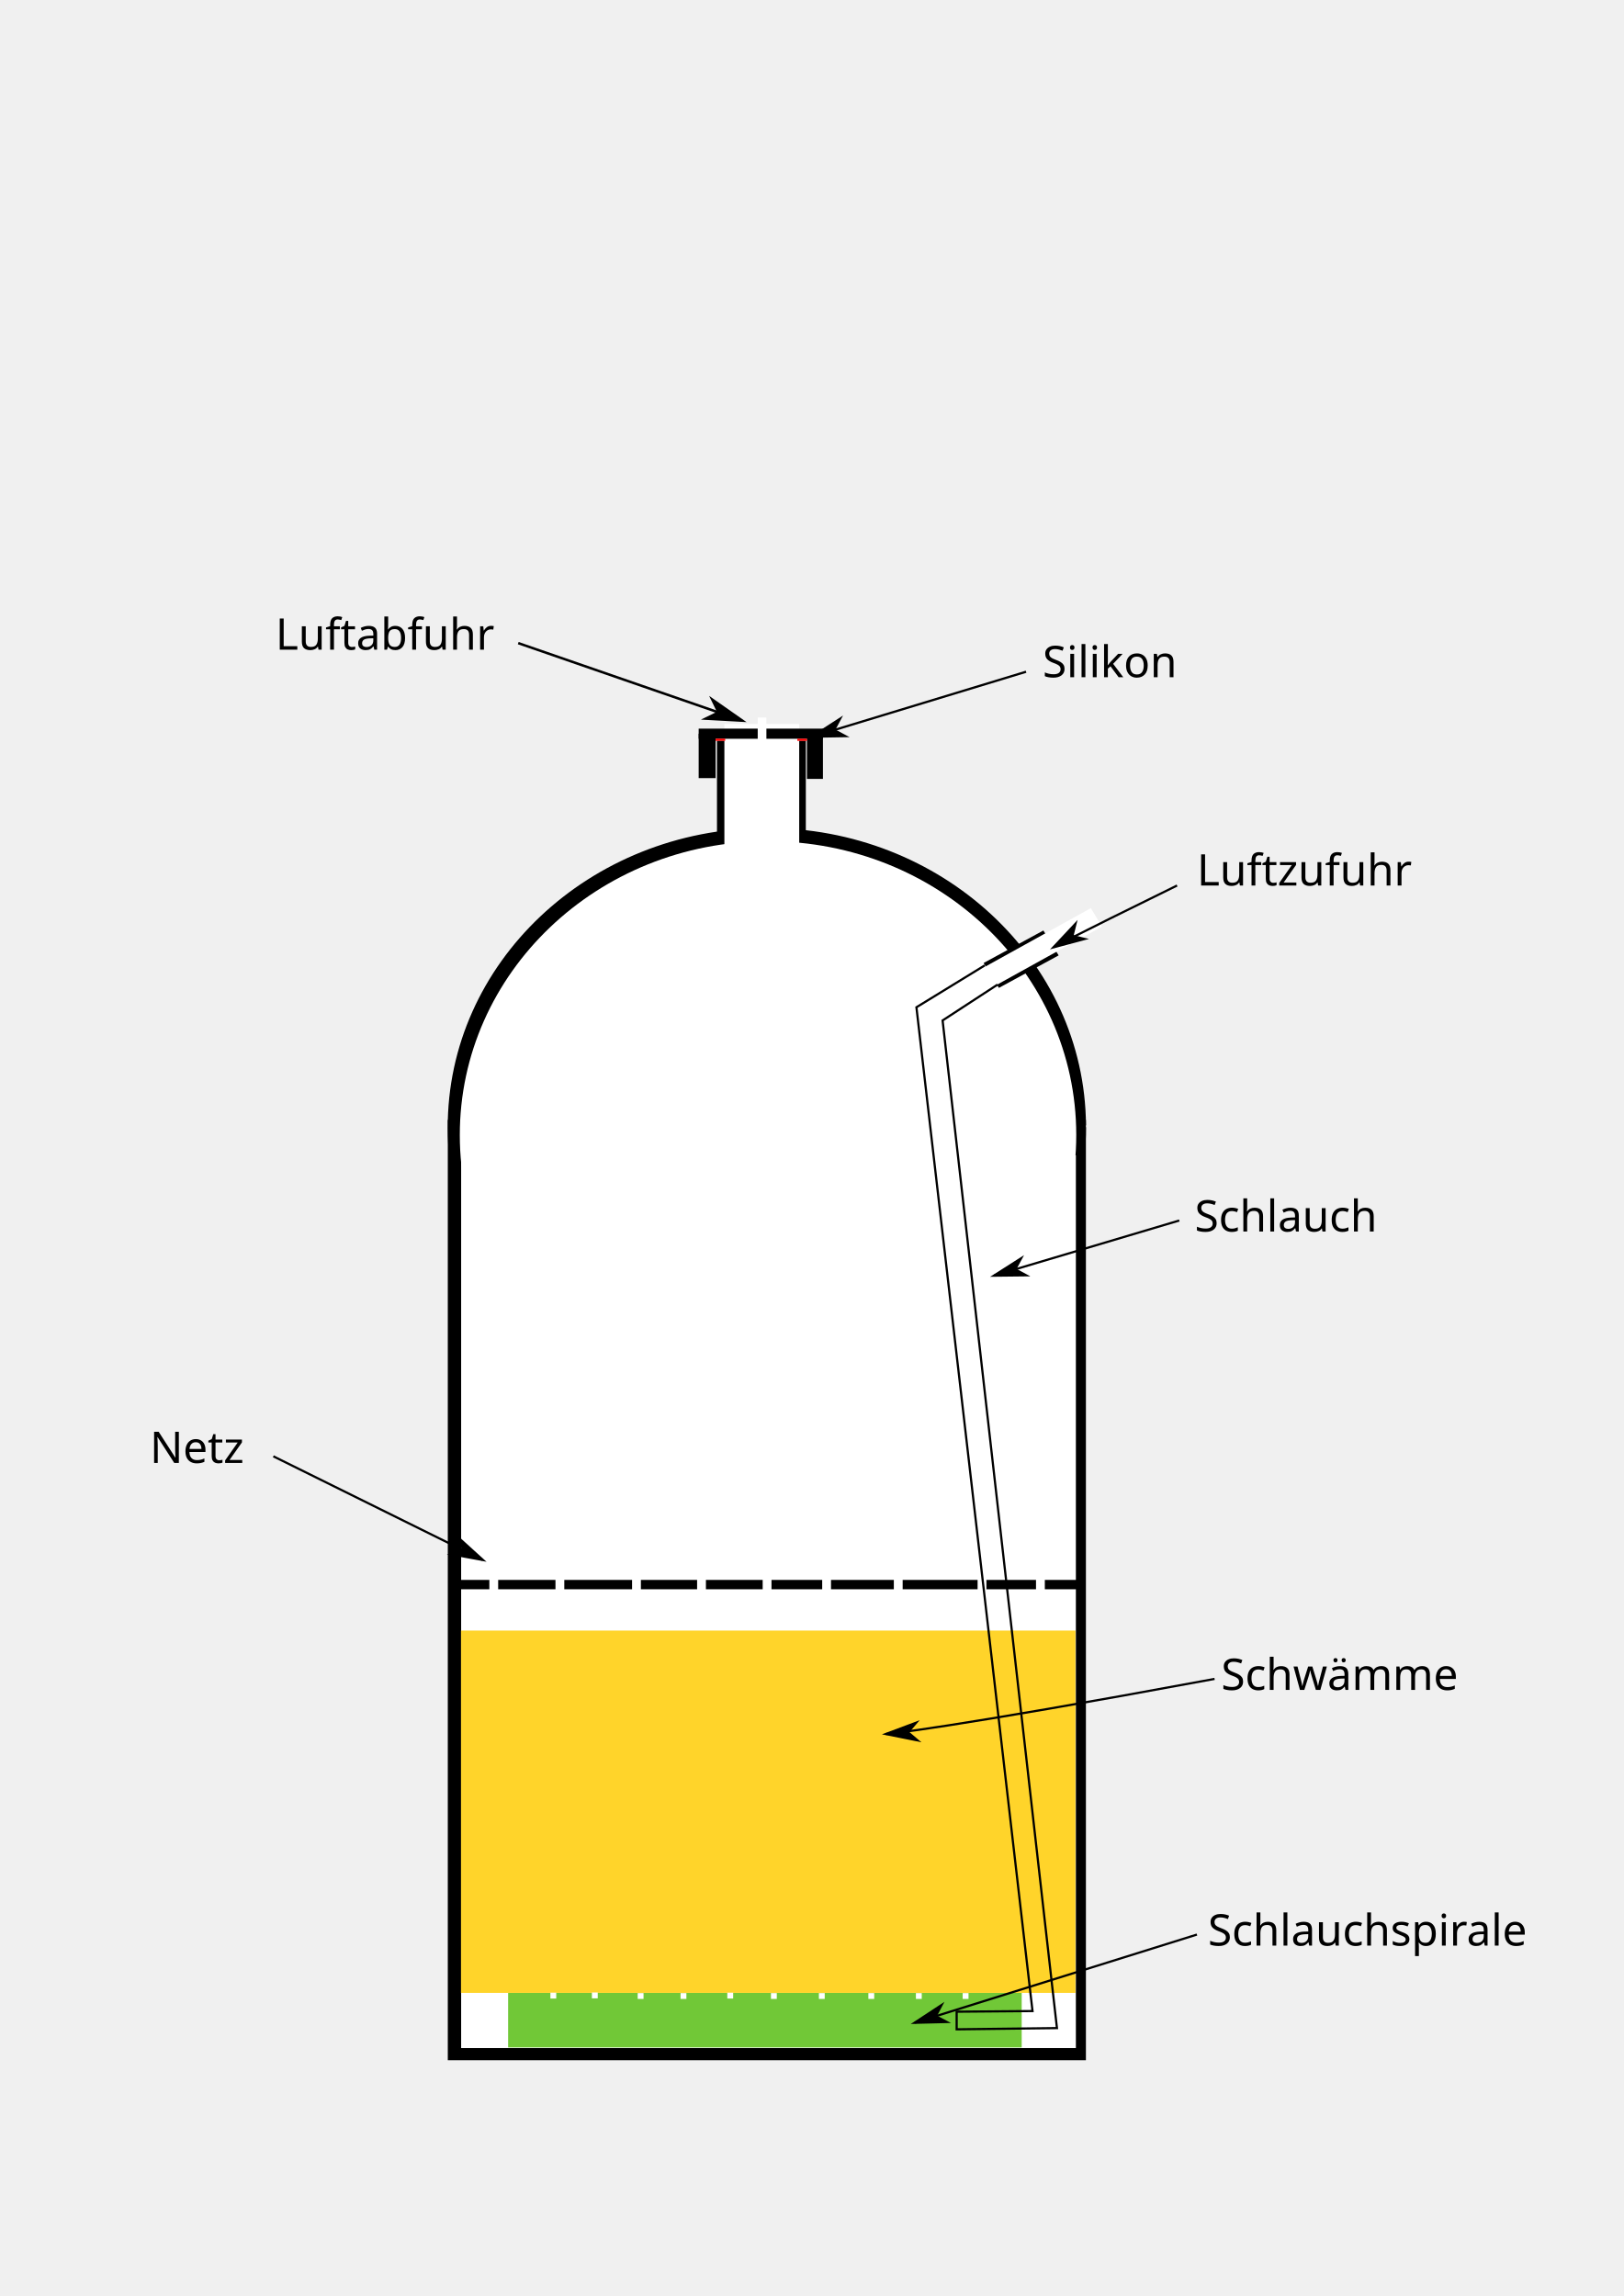
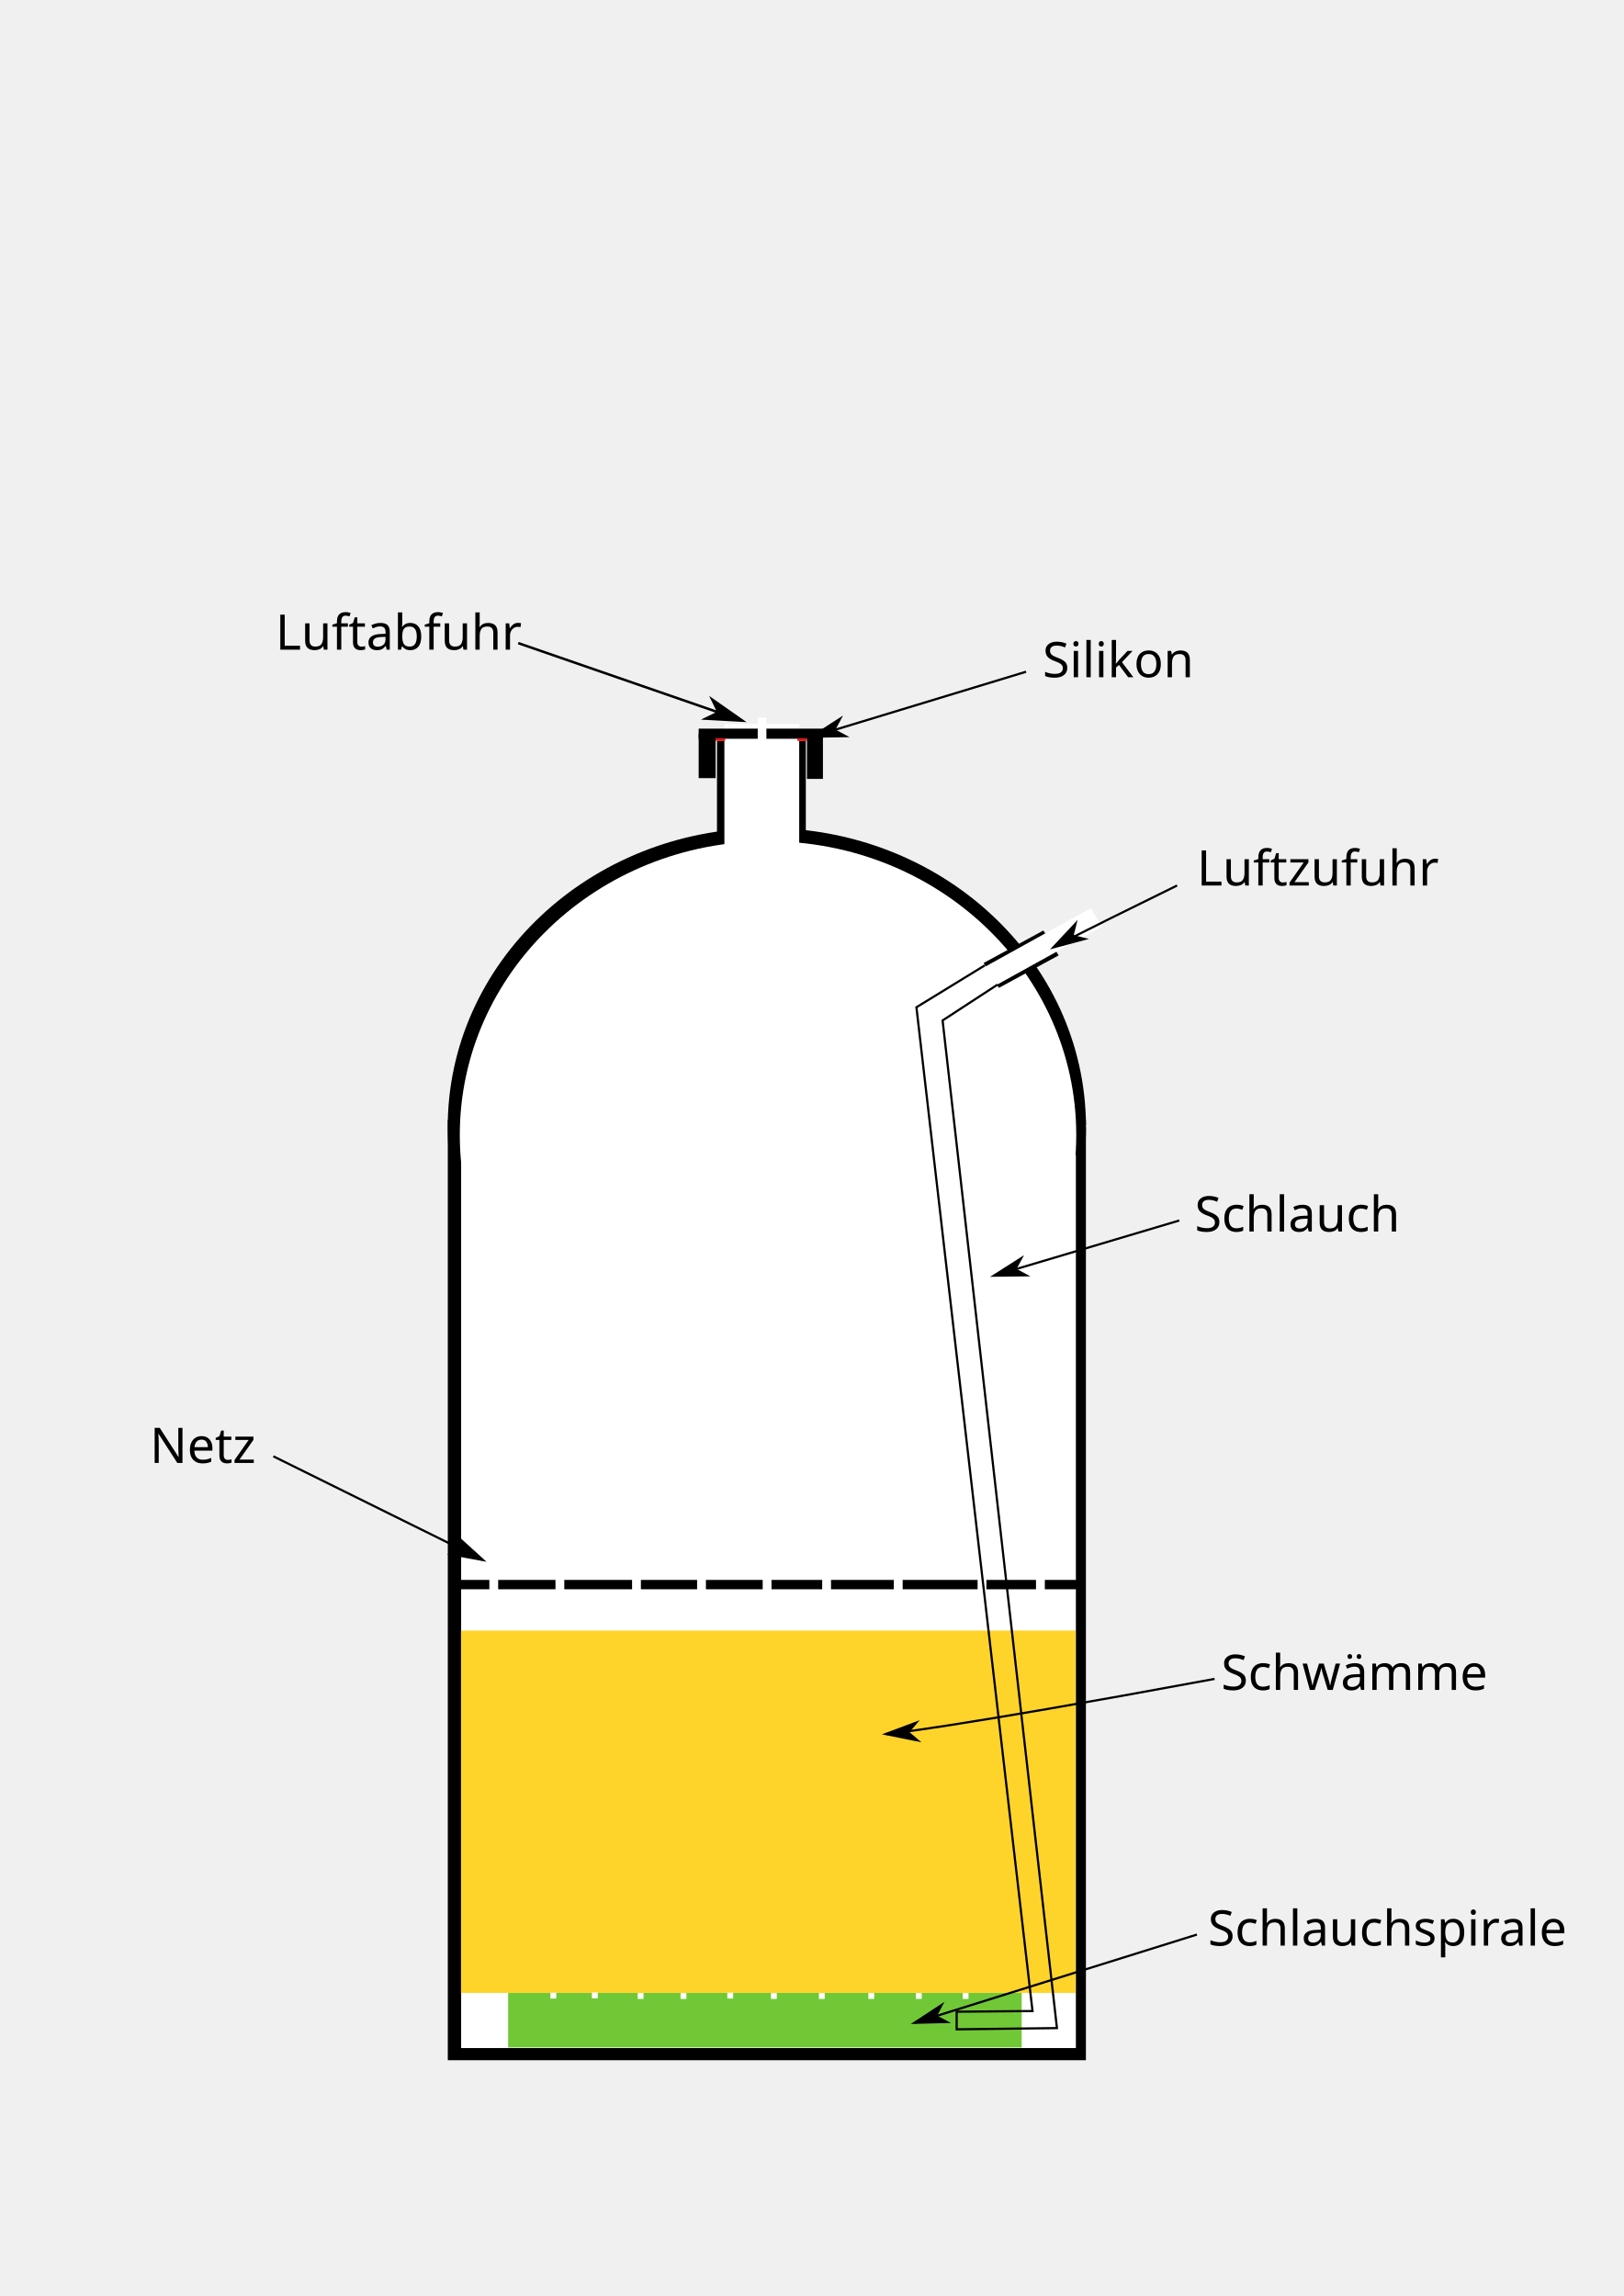
<svg xmlns="http://www.w3.org/2000/svg" width="210mm" height="297mm" viewBox="0 0 744.094 1052.362" id="svg2" version="1.1">
  <defs id="defs4">
    <marker orient="auto" refY="0.0" refX="0.0" id="marker4262" style="overflow:visible;">
      <path id="path4264" d="M 0.0,0.0 L 5.0,-5.0 L -12.5,0.0 L 5.0,5.0 L 0.0,0.0 z " style="fill-rule:evenodd;stroke:#000000;stroke-width:1pt;stroke-opacity:1;fill:#000000;fill-opacity:1" transform="scale(0.8) rotate(180) translate(12.5,0)" />
    </marker>
    <marker style="overflow:visible;" id="marker4992" refX="0.0" refY="0.0" orient="auto">
      <path transform="scale(0.8) rotate(180) translate(12.5,0)" style="fill-rule:evenodd;stroke:#000000;stroke-width:1pt;stroke-opacity:1;fill:#000000;fill-opacity:1" d="M 0.0,0.0 L 5.0,-5.0 L -12.5,0.0 L 5.0,5.0 L 0.0,0.0 z " id="path4994" />
    </marker>
    <marker orient="auto" refY="0.0" refX="0.0" id="marker4850" style="overflow:visible;">
      <path id="path4852" d="M 0.0,0.0 L 5.0,-5.0 L -12.5,0.0 L 5.0,5.0 L 0.0,0.0 z " style="fill-rule:evenodd;stroke:#000000;stroke-width:1pt;stroke-opacity:1;fill:#000000;fill-opacity:1" transform="scale(0.8) rotate(180) translate(12.5,0)" />
    </marker>
    <marker style="overflow:visible;" id="marker4798" refX="0.0" refY="0.0" orient="auto">
      <path transform="scale(0.8) rotate(180) translate(12.5,0)" style="fill-rule:evenodd;stroke:#000000;stroke-width:1pt;stroke-opacity:1;fill:#000000;fill-opacity:1" d="M 0.0,0.0 L 5.0,-5.0 L -12.5,0.0 L 5.0,5.0 L 0.0,0.0 z " id="path4800" />
    </marker>
    <marker orient="auto" refY="0.0" refX="0.0" id="marker4752" style="overflow:visible;">
      <path id="path4754" d="M 0.0,0.0 L 5.0,-5.0 L -12.5,0.0 L 5.0,5.0 L 0.0,0.0 z " style="fill-rule:evenodd;stroke:#000000;stroke-width:1pt;stroke-opacity:1;fill:#000000;fill-opacity:1" transform="scale(0.8) rotate(180) translate(12.5,0)" />
    </marker>
    <marker orient="auto" refY="0.0" refX="0.0" id="marker4678" style="overflow:visible;">
      <path id="path4680" d="M 0.0,0.0 L 5.0,-5.0 L -12.5,0.0 L 5.0,5.0 L 0.0,0.0 z " style="fill-rule:evenodd;stroke:#000000;stroke-width:1pt;stroke-opacity:1;fill:#000000;fill-opacity:1" transform="scale(0.8) rotate(180) translate(12.5,0)" />
    </marker>
    <marker orient="auto" refY="0.0" refX="0.0" id="Arrow1Lend" style="overflow:visible;">
      <path id="path4299" d="M 0.0,0.0 L 5.0,-5.0 L -12.5,0.0 L 5.0,5.0 L 0.0,0.0 z " style="fill-rule:evenodd;stroke:#000000;stroke-width:1pt;stroke-opacity:1;fill:#000000;fill-opacity:1" transform="scale(0.8) rotate(180) translate(12.5,0)" />
    </marker>
  </defs>
  <g id="layer1">
    <rect style="fill:#000000;fill-rule:evenodd;stroke:#000000;stroke-width:1px;stroke-linecap:butt;stroke-linejoin:miter;stroke-opacity:1" id="rect3346" width="291.429" height="430" x="205.714" y="513.791" />
    <path style="fill:#000000" id="path3356" d="M 497.679,516.648 A 146.25,137.143 0 0 1 351.665,653.791 146.25,137.143 0 0 1 205.179,517.091 146.25,137.143 0 0 1 350.72,379.507 146.25,137.143 0 0 1 497.676,515.762 l -146.247,0.886 z" />
    <rect style="fill:#ffffff" id="rect3360" width="281.718" height="409.214" x="211.327" y="529.505" />
    <path style="fill:#ffffff" id="path3362" d="M 493.214,520.219 A 141.25,134.643 0 0 1 352.001,654.862 141.25,134.643 0 0 1 210.714,520.289 141.25,134.643 0 0 1 351.854,385.576 a 141.25,134.643 0 0 1 141.36,134.503" />
    <rect style="fill:#000000" id="rect3366" width="40.714" height="42.857" x="328.571" y="339.505" />
    <rect style="fill:#ffffff" id="rect3368" width="34.286" height="59.107" x="331.964" y="331.826" />
    <rect style="fill:#000000" id="rect3379" width="31.175" height="13.384" x="153.917" y="603.926" transform="matrix(0.8784539,-0.4778271,0.5225052,0.8526361,0,0)" />
    <rect style="fill:#ffffff" id="rect3385" width="64.58" height="9.861" x="149.341" y="606.745" transform="matrix(0.8747122,-0.4846428,0.515516,0.85688,0,0)" />
    <rect style="fill:#71c837" id="rect3426" width="235.357" height="25" x="232.857" y="913.434" />
    <rect style="fill:#ffd42a" id="rect3428" width="281.598" height="166.071" x="211.259" y="747.362" />
    <path style="fill:#000000" d="m 210.357,724.148 283.929,0 0,4.286 -283.929,0 z" id="rect3352" />
    <rect style="fill:#ffffff" id="rect4155" width="4.041" height="24.749" x="254.558" y="711.688" />
    <rect style="fill:#ffffff" id="rect4155-8" width="4.041" height="24.749" x="289.661" y="711.941" />
    <rect style="fill:#ffffff" id="rect4155-8-9" width="4.041" height="24.749" x="319.461" y="711.688" />
    <rect style="fill:#ffffff" id="rect4155-8-93" width="4.041" height="24.749" x="224.254" y="711.183" />
    <rect style="fill:#ffffff" id="rect4155-8-9-7" width="4.041" height="24.749" x="349.513" y="712.698" />
    <rect style="fill:#ffffff" id="rect4155-8-9-0" width="4.041" height="24.749" x="376.787" y="712.698" />
    <rect style="fill:#ffffff" id="rect4155-8-9-1" width="4.041" height="24.749" x="474.772" y="711.688" />
    <rect style="fill:#ffffff" id="rect4155-8-9-8" width="4.041" height="24.749" x="448.003" y="711.183" />
    <rect style="fill:#ffffff" id="rect4155-8-9-6" width="4.041" height="24.749" x="409.617" y="712.698" />
    <path style="fill:none;fill-rule:evenodd;stroke:#000000;stroke-width:1px;stroke-linecap:butt;stroke-linejoin:miter;stroke-opacity:1" d="m 451.286,442.483 -31.315,19.193 53.199,460.081 -34.764,0.296 0,8.081 45.962,-0.568 -52.404,-461.846 25.179,-16.429" id="path4250" />
    <rect style="fill:#ffffff" id="rect4252" width="2.679" height="2.679" x="271.25" y="913.255" />
    <rect style="fill:#ffffff" id="rect4252-6" width="2.679" height="2.679" x="292.232" y="913.523" />
    <rect style="fill:#ffffff" id="rect4252-62" width="2.679" height="2.679" x="375.268" y="913.523" />
    <rect style="fill:#ffffff" id="rect4252-8" width="2.679" height="2.679" x="397.946" y="913.523" />
    <rect style="fill:#ffffff" id="rect4252-9" width="2.679" height="2.679" x="419.732" y="913.523" />
    <rect style="fill:#ffffff" id="rect4252-2" width="2.679" height="2.679" x="441.161" y="913.523" />
    <rect style="fill:#ffffff" id="rect4252-629" width="2.679" height="2.679" x="311.875" y="913.523" />
    <rect style="fill:#ffffff" id="rect4252-4" width="2.679" height="2.679" x="333.304" y="913.344" />
    <rect style="fill:#ffffff" id="rect4252-60" width="2.679" height="2.679" x="353.304" y="913.523" />
    <rect style="fill:#ffffff" id="rect4252-80" width="2.679" height="2.679" x="252.232" y="913.344" />
    <rect style="fill:#000000" id="rect4317" width="56.964" height="4.643" x="320.179" y="333.969" />
    <rect style="fill:#000000" id="rect4319" width="7.763" height="20.357" x="320.179" y="336.291" />
    <rect style="fill:#000000" id="rect4319-3" width="7.321" height="20.357" x="369.804" y="336.648" />
    <rect style="fill:#ffffff" id="rect4336" width="3.977" height="14.395" x="347.24" y="328.904" />
    <text xml:space="preserve" style="font-style:normal;font-weight:normal;font-size:22.5px;line-height:125%;font-family:sans-serif;letter-spacing:0px;word-spacing:0px;fill:#000000;fill-opacity:1;stroke:none;stroke-width:1px;stroke-linecap:butt;stroke-linejoin:miter;stroke-opacity:1" x="243.447" y="819.017" id="text3454">
      <tspan id="tspan3456" x="243.447" y="819.017" />
    </text>
    <text xml:space="preserve" style="font-style:normal;font-weight:normal;font-size:20px;line-height:125%;font-family:sans-serif;letter-spacing:0px;word-spacing:0px;fill:#000000;fill-opacity:1;stroke:none;stroke-width:1px;stroke-linecap:butt;stroke-linejoin:miter;stroke-opacity:1" x="68.69" y="670.525" id="text3462">
-       <tspan id="tspan3464" x="68.69" y="670.525">Netz</tspan>
+       <tspan id="tspan3464" x="68.69" y="670.525" style="font-size:22.5px">Netz</tspan>
    </text>
    <text xml:space="preserve" style="font-style:normal;font-weight:normal;font-size:20px;line-height:125%;font-family:sans-serif;letter-spacing:0px;word-spacing:0px;fill:#000000;fill-opacity:1;stroke:none;stroke-width:1px;stroke-linecap:butt;stroke-linejoin:miter;stroke-opacity:1" x="559.625" y="774.57" id="text3466">
-       <tspan id="tspan3468" x="559.625" y="774.57">Schwämme</tspan>
+       <tspan id="tspan3468" x="559.625" y="774.57" style="font-size:22.5px">Schwämme</tspan>
    </text>
    <text xml:space="preserve" style="font-style:normal;font-weight:normal;font-size:20px;line-height:125%;font-family:sans-serif;letter-spacing:0px;word-spacing:0px;fill:#000000;fill-opacity:1;stroke:none;stroke-width:1px;stroke-linecap:butt;stroke-linejoin:miter;stroke-opacity:1" x="553.564" y="891.748" id="text3470">
-       <tspan id="tspan3472" x="553.564" y="891.748">Schlauchspirale</tspan>
+       <tspan id="tspan3472" x="553.564" y="891.748" style="font-size:22.5px">Schlauchspirale</tspan>
    </text>
    <text xml:space="preserve" style="font-style:normal;font-weight:normal;font-size:20px;line-height:125%;font-family:sans-serif;letter-spacing:0px;word-spacing:0px;fill:#000000;fill-opacity:1;stroke:none;stroke-width:1px;stroke-linecap:butt;stroke-linejoin:miter;stroke-opacity:1" x="547.503" y="564.459" id="text3474">
-       <tspan id="tspan3476" x="547.503" y="564.459">Schlauch</tspan>
+       <tspan id="tspan3476" x="547.503" y="564.459" style="font-size:22.5px">Schlauch</tspan>
    </text>
    <text xml:space="preserve" style="font-style:normal;font-weight:normal;font-size:20px;line-height:125%;font-family:sans-serif;letter-spacing:0px;word-spacing:0px;fill:#000000;fill-opacity:1;stroke:none;stroke-width:1px;stroke-linecap:butt;stroke-linejoin:miter;stroke-opacity:1" x="548.513" y="405.865" id="text3478">
-       <tspan id="tspan3480" x="548.513" y="405.865">Luftzufuhr</tspan>
+       <tspan id="tspan3480" x="548.513" y="405.865" style="font-size:22.5px">Luftzufuhr</tspan>
    </text>
    <text xml:space="preserve" style="font-style:normal;font-weight:normal;font-size:20px;line-height:125%;font-family:sans-serif;letter-spacing:0px;word-spacing:0px;fill:#000000;fill-opacity:1;stroke:none;stroke-width:1px;stroke-linecap:butt;stroke-linejoin:miter;stroke-opacity:1" x="126.269" y="297.778" id="text3482">
-       <tspan id="tspan3484" x="126.269" y="297.778">Luftabfuhr</tspan>
+       <tspan id="tspan3484" x="126.269" y="297.778" style="font-size:22.5px">Luftabfuhr</tspan>
    </text>
    <path style="fill:none;fill-rule:evenodd;stroke:#000000;stroke-width:1.134px;stroke-linecap:butt;stroke-linejoin:miter;stroke-opacity:1;marker-end:url(#Arrow1Lend)" d="m 237.49,294.768 c 86.252,29.849 102.561,35.493 102.561,35.493" id="path3490" />
    <path style="fill:none;fill-rule:evenodd;stroke:#000000;stroke-width:1px;stroke-linecap:butt;stroke-linejoin:miter;stroke-opacity:1;marker-end:url(#marker4850)" d="m 125.259,667.494 95.965,47.477" id="path4668" />
    <path style="fill:none;fill-rule:evenodd;stroke:#000000;stroke-width:1px;stroke-linecap:butt;stroke-linejoin:miter;stroke-opacity:1;marker-end:url(#marker4678)" d="m 539.421,405.865 c -51.518,25.254 -56.569,28.284 -56.569,28.284" id="path4670" />
    <path style="fill:none;fill-rule:evenodd;stroke:#000000;stroke-width:1px;stroke-linecap:butt;stroke-linejoin:miter;stroke-opacity:1;marker-end:url(#marker4752)" d="M 556.594,769.519 C 431.335,792.753 406.081,794.773 406.081,794.773" id="path4674" />
    <path style="fill:none;fill-rule:evenodd;stroke:#000000;stroke-width:1px;stroke-linecap:butt;stroke-linejoin:miter;stroke-opacity:1;marker-end:url(#marker4798)" d="M 548.513,886.697 C 419.213,927.103 419.213,927.103 419.213,927.103" id="path4676" />
    <path style="fill:none;fill-rule:evenodd;stroke:#000000;stroke-width:1px;stroke-linecap:butt;stroke-linejoin:miter;stroke-opacity:1;marker-end:url(#marker4992)" d="m 540.432,559.408 -84.853,25.254" id="path4984" />
    <rect style="fill:#ff0000;stroke:none" id="rect3401" width="4.388" height="0.979" x="327.952" y="338.563" />
    <rect style="fill:#ff0000;stroke:none" id="rect3401-1" width="4.388" height="0.979" x="365.407" y="338.579" />
    <path style="fill:none;fill-rule:evenodd;stroke:#000000;stroke-width:1.02px;stroke-linecap:butt;stroke-linejoin:miter;stroke-opacity:1;marker-end:url(#marker4262)" d="m 470.217,307.887 -97.826,29.72" id="path3418" />
    <text xml:space="preserve" style="font-style:normal;font-weight:normal;font-size:40px;line-height:125%;font-family:sans-serif;letter-spacing:0px;word-spacing:0px;fill:#000000;fill-opacity:1;stroke:none;stroke-width:1px;stroke-linecap:butt;stroke-linejoin:miter;stroke-opacity:1" x="477.802" y="310.405" id="text4392">
-       <tspan id="tspan4394" x="477.802" y="310.405" style="font-size:20px">Silikon</tspan>
+       <tspan id="tspan4394" x="477.802" y="310.405" style="font-size:22.5px">Silikon</tspan>
    </text>
  </g>
</svg>
